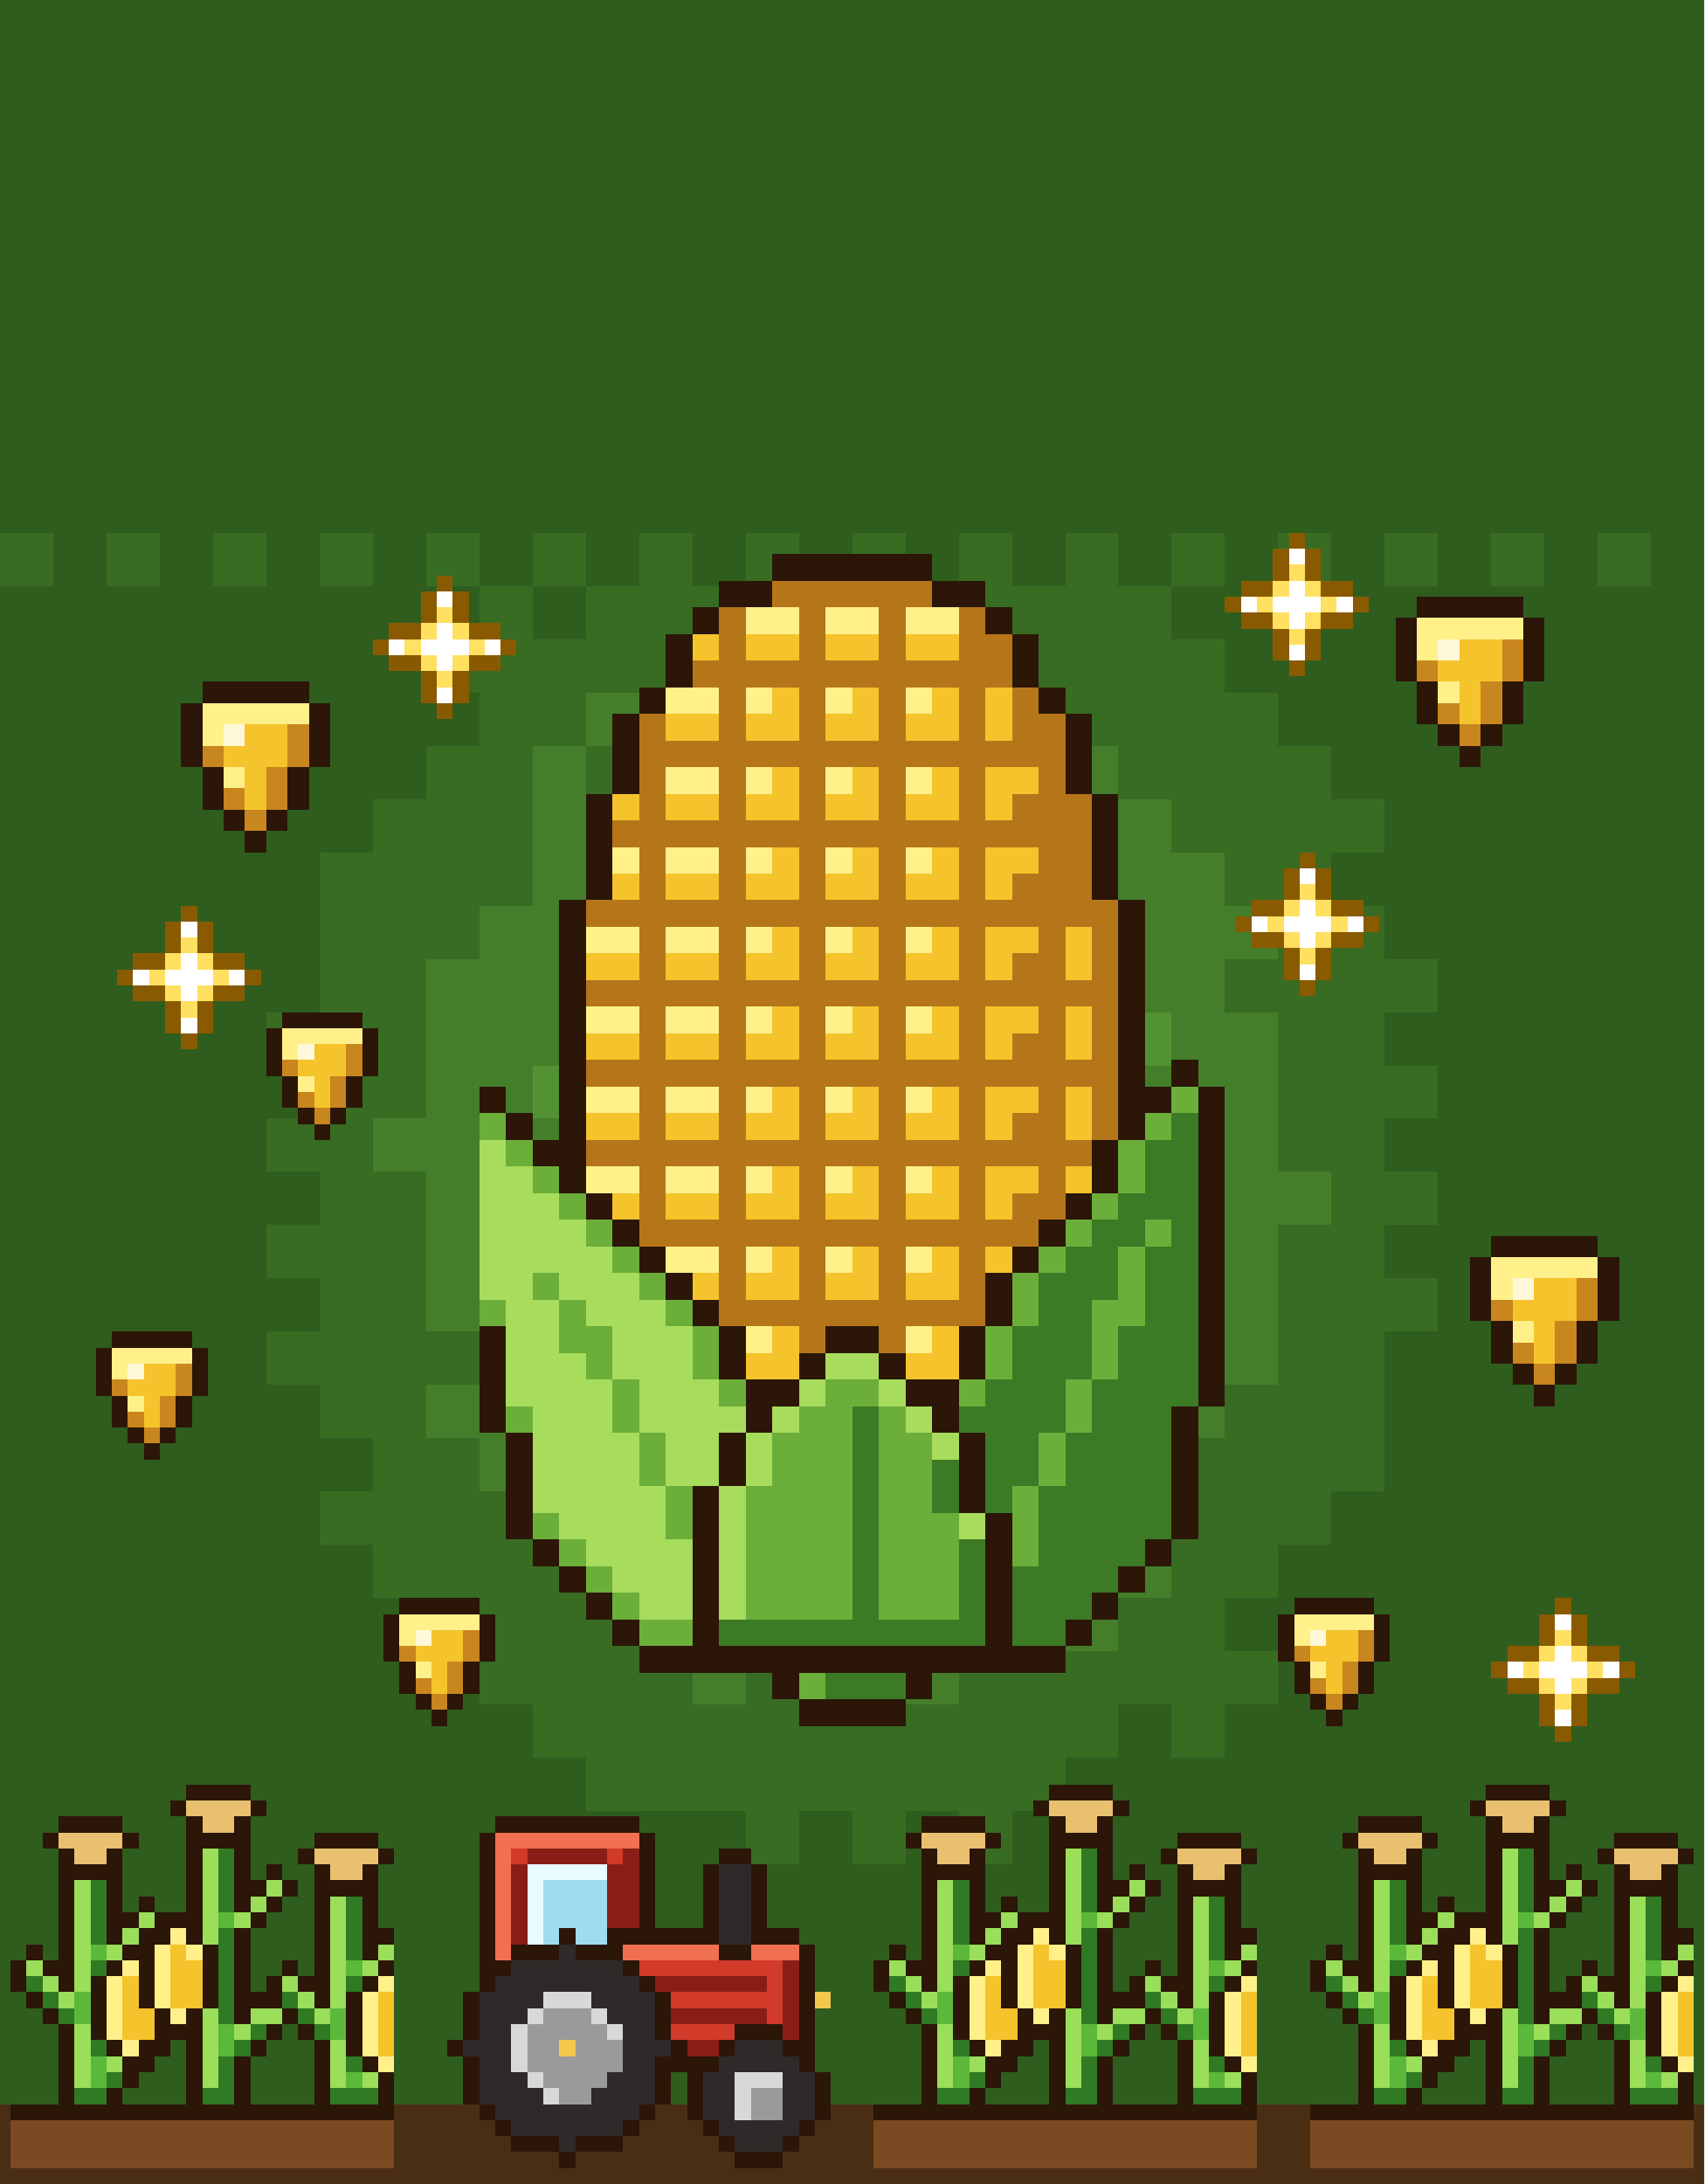
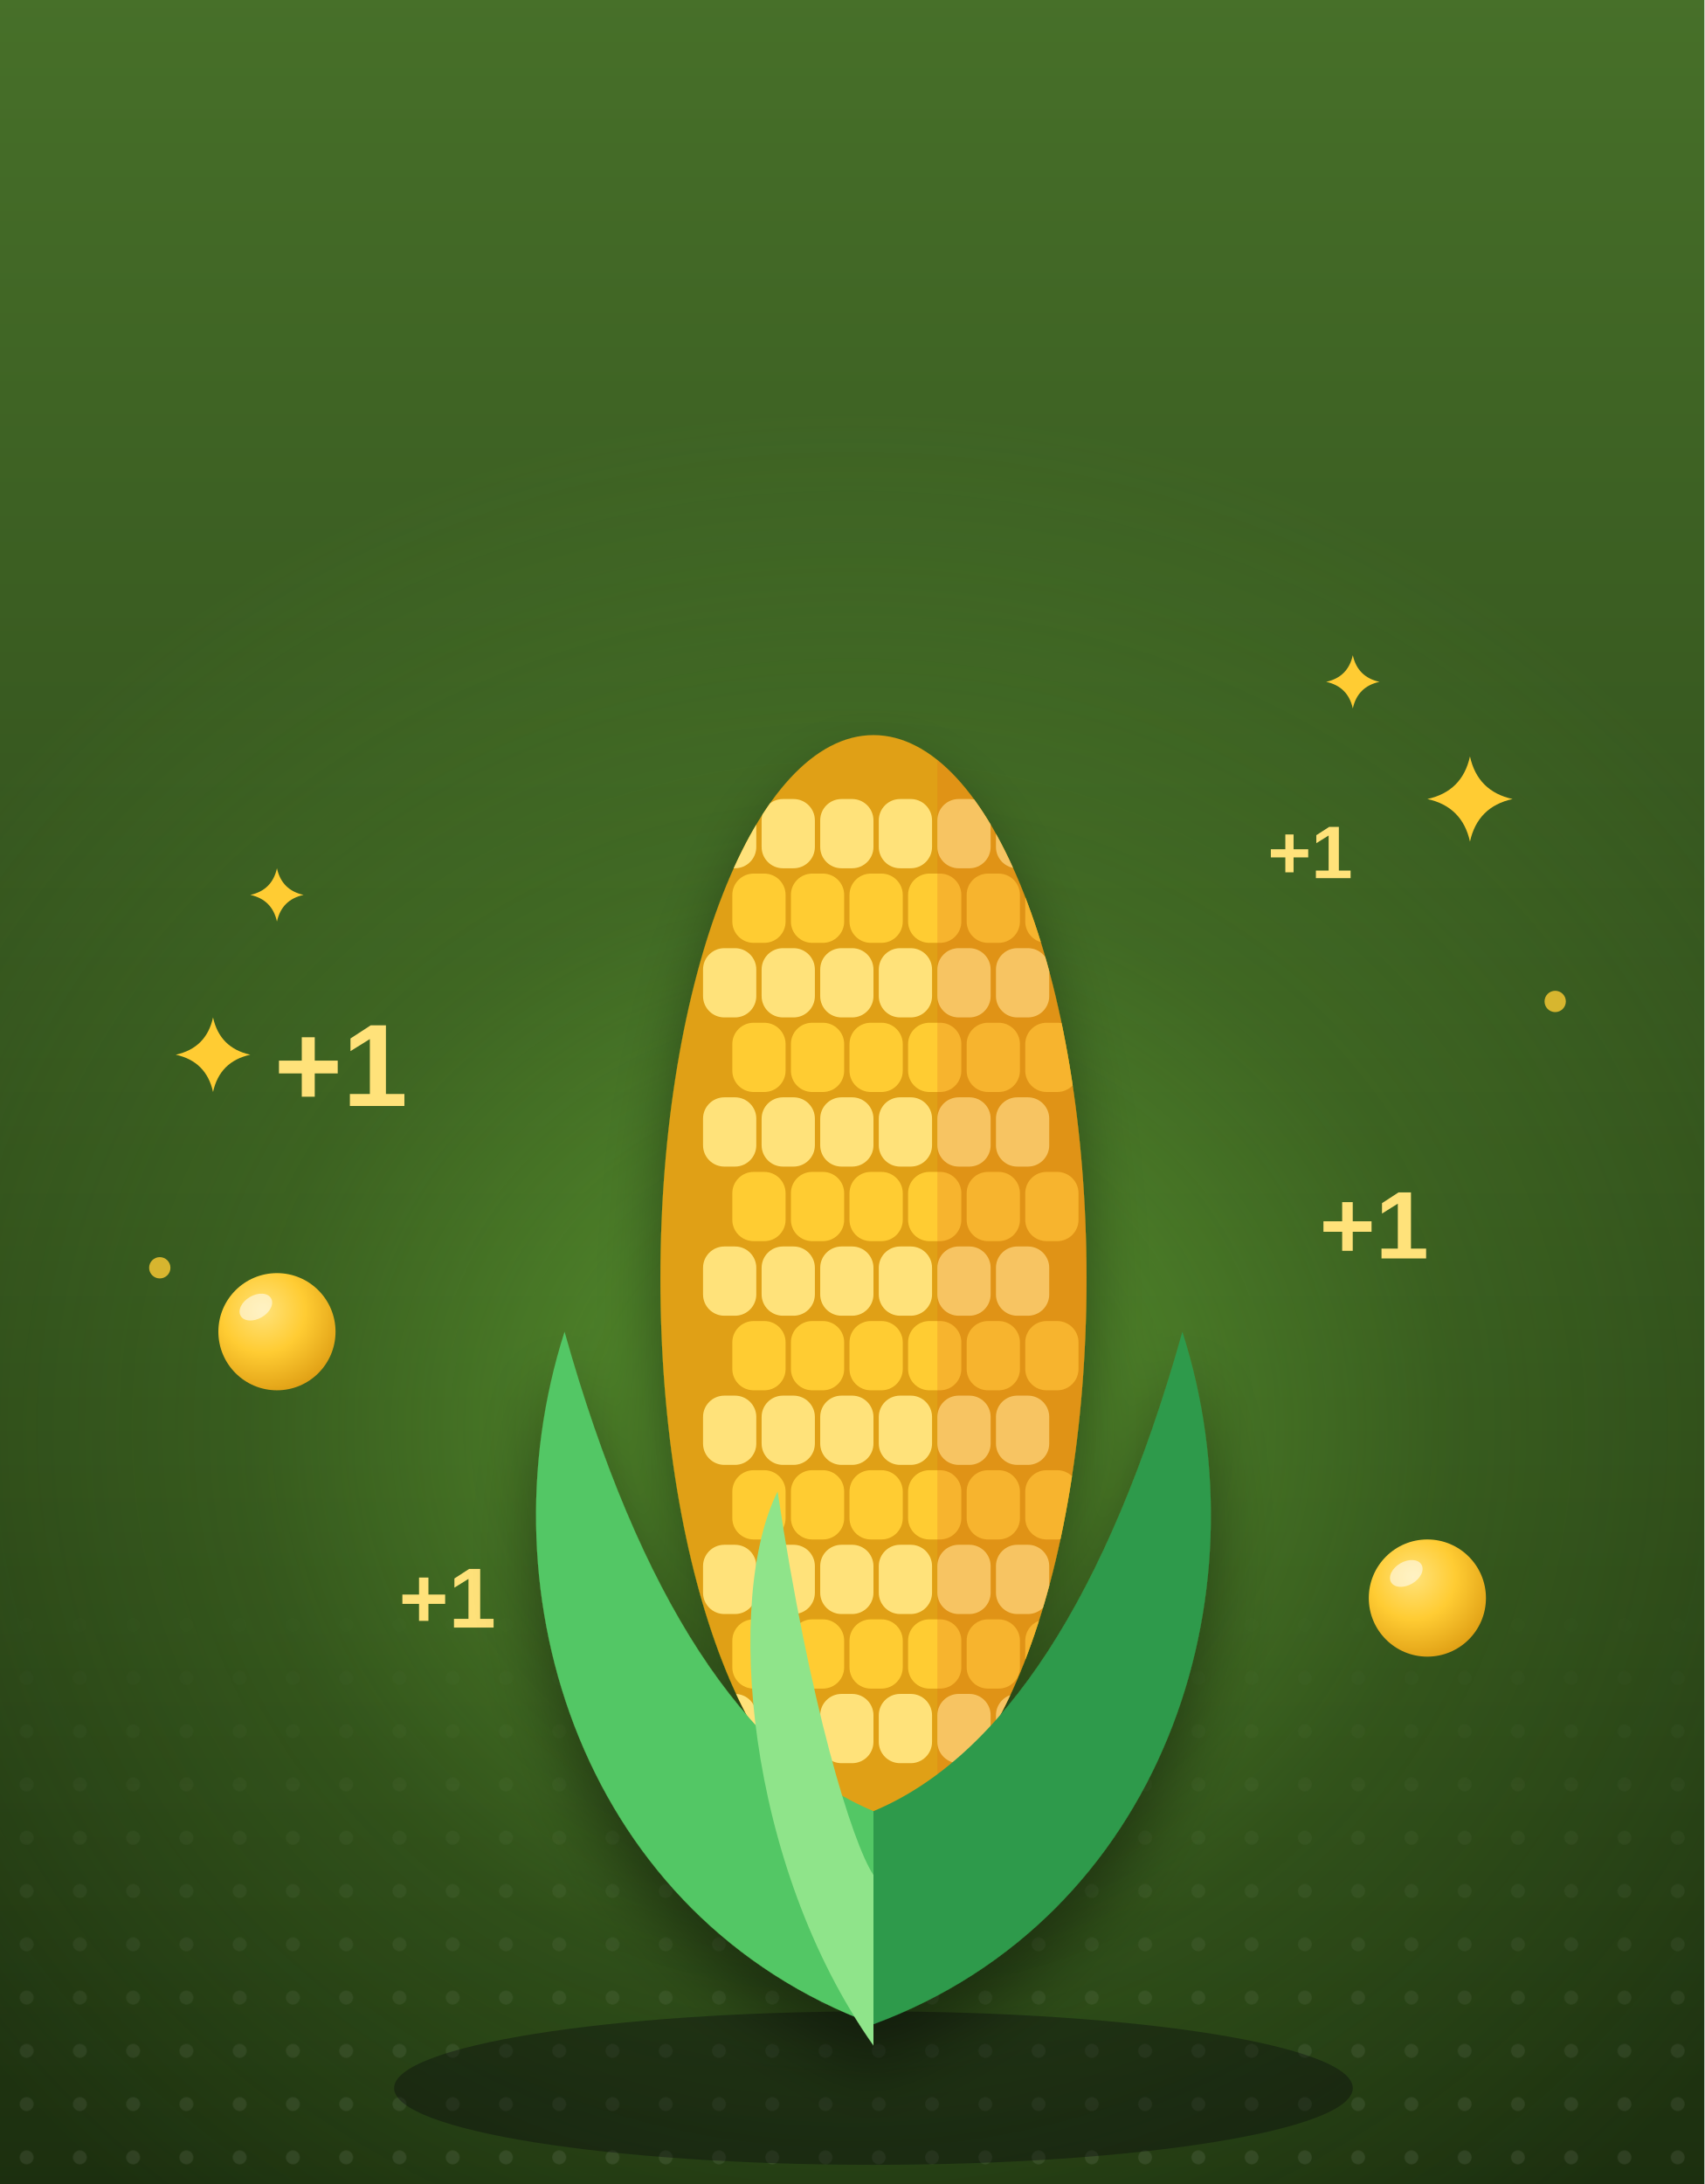
- <svg xmlns="http://www.w3.org/2000/svg" viewBox="0 0 320 410" role="img" aria-labelledby="cc-cv-title cc-cv-desc" shape-rendering="crispEdges">
+ <svg xmlns="http://www.w3.org/2000/svg" viewBox="0 0 320 410" role="img" aria-labelledby="title desc">
  <defs>
-     <g id="s0">
-       <g fill="#2b1608">
-         <rect x="1" y="0" width="5" height="6" />
-         <rect x="0" y="1" width="7" height="3" />
-         <rect x="2" y="6" width="3" height="1" />
-         <rect x="3" y="7" width="1" height="1" />
-       </g>
-       <g fill="#fff08a">
-         <rect x="1" y="1" width="5" height="2" />
-         <rect x="2" y="4" width="1" height="1" />
-       </g>
-       <g fill="#f5c32c">
-         <rect x="3" y="2" width="2" height="4" />
-         <rect x="2" y="3" width="3" height="1" />
-       </g>
-       <g fill="#c8861e">
-         <rect x="5" y="2" width="1" height="2" />
-         <rect x="1" y="3" width="1" height="1" />
-         <rect x="4" y="4" width="1" height="2" />
-         <rect x="2" y="5" width="1" height="1" />
-         <rect x="3" y="6" width="1" height="1" />
-       </g>
-       <g fill="#fff8d8">
-         <rect x="2" y="2" width="1" height="1" />
-       </g>
+     <linearGradient id="bg" x1="0" y1="0" x2="0" y2="1">
+       <stop stop-color="#477029" />
+       <stop offset="1" stop-color="#1c2f0f" />
+     </linearGradient>
+     <radialGradient id="glow" cx="50%" cy="50%" r="50%">
+       <stop stop-color="#87e444" stop-opacity=".5" />
+       <stop offset=".55" stop-color="#87e444" stop-opacity=".14" />
+       <stop offset="1" stop-color="#87e444" stop-opacity="0" />
+     </radialGradient>
+     <pattern id="dots" width="10" height="10" patternUnits="userSpaceOnUse">
+       <circle cx="5" cy="5" r="1.3" fill="#fff" />
+     </pattern>
+     <linearGradient id="dotfade" x1="0" y1="0" x2="0" y2="1">
+       <stop stop-color="#fff" stop-opacity="0" />
+       <stop offset="1" stop-color="#fff" stop-opacity=".9" />
+     </linearGradient>
+     <mask id="floor">
+       <rect x="0" y="300" width="320" height="110" fill="url(#dotfade)" />
+     </mask>
+     <filter id="drop" x="-25%" y="-25%" width="150%" height="160%">
+       <feDropShadow dx="0" dy="7" stdDeviation="6" flood-color="#05030c" flood-opacity=".42" />
+     </filter>
+     <radialGradient id="sphere-yellow" cx="38%" cy="32%" r="72%">
+       <stop stop-color="#ffe27a" />
+       <stop offset=".5" stop-color="#ffcc33" />
+       <stop offset="1" stop-color="#e0a015" />
+     </radialGradient>
+   </defs>
+   <rect x="0" y="0" width="320" height="410" fill="url(#bg)" />
+   <ellipse cx="160" cy="268" rx="210" ry="190" fill="url(#glow)" />
+   <rect x="0" y="300" width="320" height="110" fill="url(#dots)" mask="url(#floor)" opacity="0.09" />
+   <path d="M276 142Q277.44 148.56 284 150Q277.44 151.44 276 158Q274.56 151.44 268 150Q274.56 148.56 276 142Z" fill="#ffcc33" />
+   <path d="M40 191Q41.26 196.74 47 198Q41.26 199.26 40 205Q38.74 199.26 33 198Q38.74 196.74 40 191Z" fill="#ffcc33" />
+   <circle cx="292" cy="188" r="2" fill="#ffcc33" opacity="0.8" />
+   <path d="M254 123Q254.9 127.1 259 128Q254.9 128.9 254 133Q253.1 128.9 249 128Q253.1 127.1 254 123Z" fill="#ffcc33" />
+   <path d="M52 163Q52.9 167.1 57 168Q52.9 168.9 52 173Q51.1 168.9 47 168Q51.1 167.1 52 163Z" fill="#ffcc33" />
+   <circle cx="30" cy="238" r="2" fill="#ffcc33" opacity="0.8" />
+   <ellipse cx="164" cy="392" rx="90" ry="14.4" fill="#05030c" opacity="0.35" />
+   <text x="64" y="200" font-size="22" fill="#ffe27a" text-anchor="middle" dominant-baseline="central" font-family="'Arial Rounded MT Bold','Nunito','Helvetica Neue',Arial,sans-serif" font-weight="800">+1</text>
+   <text x="258" y="230" font-size="18" fill="#ffe27a" text-anchor="middle" dominant-baseline="central" font-family="'Arial Rounded MT Bold','Nunito','Helvetica Neue',Arial,sans-serif" font-weight="800">+1</text>
+   <text x="84" y="300" font-size="16" fill="#ffe27a" text-anchor="middle" dominant-baseline="central" font-family="'Arial Rounded MT Bold','Nunito','Helvetica Neue',Arial,sans-serif" font-weight="800">+1</text>
+   <text x="246" y="160" font-size="14" fill="#ffe27a" text-anchor="middle" dominant-baseline="central" font-family="'Arial Rounded MT Bold','Nunito','Helvetica Neue',Arial,sans-serif" font-weight="800">+1</text>
+   <g>
+     <circle cx="268" cy="300" r="11" fill="url(#sphere-yellow)" />
+     <ellipse cx="264.04" cy="295.38" rx="3.3" ry="2.2" fill="#fff" opacity="0.55" transform="rotate(-30 264.04 295.38)" />
+   </g>
+   <g>
+     <circle cx="52" cy="250" r="11" fill="url(#sphere-yellow)" />
+     <ellipse cx="48.04" cy="245.38" rx="3.3" ry="2.2" fill="#fff" opacity="0.55" transform="rotate(-30 48.04 245.38)" />
+   </g>
+   <g filter="url(#drop)">
+     <clipPath id="cob">
+       <ellipse cx="164" cy="240" rx="40" ry="102" />
+     </clipPath>
+     <ellipse cx="164" cy="240" rx="40" ry="102" fill="#e0a015" />
+     <g clip-path="url(#cob)">
+       <rect x="132" y="150" width="10" height="13" fill="#ffe27a" rx="4" />
+       <rect x="143" y="150" width="10" height="13" fill="#ffe27a" rx="4" />
+       <rect x="154" y="150" width="10" height="13" fill="#ffe27a" rx="4" />
+       <rect x="165" y="150" width="10" height="13" fill="#ffe27a" rx="4" />
+       <rect x="176" y="150" width="10" height="13" fill="#ffe27a" rx="4" />
+       <rect x="187" y="150" width="10" height="13" fill="#ffe27a" rx="4" />
+       <rect x="137.5" y="164" width="10" height="13" fill="#ffcc33" rx="4" />
+       <rect x="148.5" y="164" width="10" height="13" fill="#ffcc33" rx="4" />
+       <rect x="159.5" y="164" width="10" height="13" fill="#ffcc33" rx="4" />
+       <rect x="170.5" y="164" width="10" height="13" fill="#ffcc33" rx="4" />
+       <rect x="181.5" y="164" width="10" height="13" fill="#ffcc33" rx="4" />
+       <rect x="192.5" y="164" width="10" height="13" fill="#ffcc33" rx="4" />
+       <rect x="132" y="178" width="10" height="13" fill="#ffe27a" rx="4" />
+       <rect x="143" y="178" width="10" height="13" fill="#ffe27a" rx="4" />
+       <rect x="154" y="178" width="10" height="13" fill="#ffe27a" rx="4" />
+       <rect x="165" y="178" width="10" height="13" fill="#ffe27a" rx="4" />
+       <rect x="176" y="178" width="10" height="13" fill="#ffe27a" rx="4" />
+       <rect x="187" y="178" width="10" height="13" fill="#ffe27a" rx="4" />
+       <rect x="137.5" y="192" width="10" height="13" fill="#ffcc33" rx="4" />
+       <rect x="148.5" y="192" width="10" height="13" fill="#ffcc33" rx="4" />
+       <rect x="159.5" y="192" width="10" height="13" fill="#ffcc33" rx="4" />
+       <rect x="170.5" y="192" width="10" height="13" fill="#ffcc33" rx="4" />
+       <rect x="181.5" y="192" width="10" height="13" fill="#ffcc33" rx="4" />
+       <rect x="192.5" y="192" width="10" height="13" fill="#ffcc33" rx="4" />
+       <rect x="132" y="206" width="10" height="13" fill="#ffe27a" rx="4" />
+       <rect x="143" y="206" width="10" height="13" fill="#ffe27a" rx="4" />
+       <rect x="154" y="206" width="10" height="13" fill="#ffe27a" rx="4" />
+       <rect x="165" y="206" width="10" height="13" fill="#ffe27a" rx="4" />
+       <rect x="176" y="206" width="10" height="13" fill="#ffe27a" rx="4" />
+       <rect x="187" y="206" width="10" height="13" fill="#ffe27a" rx="4" />
+       <rect x="137.5" y="220" width="10" height="13" fill="#ffcc33" rx="4" />
+       <rect x="148.5" y="220" width="10" height="13" fill="#ffcc33" rx="4" />
+       <rect x="159.5" y="220" width="10" height="13" fill="#ffcc33" rx="4" />
+       <rect x="170.5" y="220" width="10" height="13" fill="#ffcc33" rx="4" />
+       <rect x="181.5" y="220" width="10" height="13" fill="#ffcc33" rx="4" />
+       <rect x="192.5" y="220" width="10" height="13" fill="#ffcc33" rx="4" />
+       <rect x="132" y="234" width="10" height="13" fill="#ffe27a" rx="4" />
+       <rect x="143" y="234" width="10" height="13" fill="#ffe27a" rx="4" />
+       <rect x="154" y="234" width="10" height="13" fill="#ffe27a" rx="4" />
+       <rect x="165" y="234" width="10" height="13" fill="#ffe27a" rx="4" />
+       <rect x="176" y="234" width="10" height="13" fill="#ffe27a" rx="4" />
+       <rect x="187" y="234" width="10" height="13" fill="#ffe27a" rx="4" />
+       <rect x="137.5" y="248" width="10" height="13" fill="#ffcc33" rx="4" />
+       <rect x="148.5" y="248" width="10" height="13" fill="#ffcc33" rx="4" />
+       <rect x="159.5" y="248" width="10" height="13" fill="#ffcc33" rx="4" />
+       <rect x="170.5" y="248" width="10" height="13" fill="#ffcc33" rx="4" />
+       <rect x="181.5" y="248" width="10" height="13" fill="#ffcc33" rx="4" />
+       <rect x="192.5" y="248" width="10" height="13" fill="#ffcc33" rx="4" />
+       <rect x="132" y="262" width="10" height="13" fill="#ffe27a" rx="4" />
+       <rect x="143" y="262" width="10" height="13" fill="#ffe27a" rx="4" />
+       <rect x="154" y="262" width="10" height="13" fill="#ffe27a" rx="4" />
+       <rect x="165" y="262" width="10" height="13" fill="#ffe27a" rx="4" />
+       <rect x="176" y="262" width="10" height="13" fill="#ffe27a" rx="4" />
+       <rect x="187" y="262" width="10" height="13" fill="#ffe27a" rx="4" />
+       <rect x="137.5" y="276" width="10" height="13" fill="#ffcc33" rx="4" />
+       <rect x="148.5" y="276" width="10" height="13" fill="#ffcc33" rx="4" />
+       <rect x="159.5" y="276" width="10" height="13" fill="#ffcc33" rx="4" />
+       <rect x="170.5" y="276" width="10" height="13" fill="#ffcc33" rx="4" />
+       <rect x="181.5" y="276" width="10" height="13" fill="#ffcc33" rx="4" />
+       <rect x="192.5" y="276" width="10" height="13" fill="#ffcc33" rx="4" />
+       <rect x="132" y="290" width="10" height="13" fill="#ffe27a" rx="4" />
+       <rect x="143" y="290" width="10" height="13" fill="#ffe27a" rx="4" />
+       <rect x="154" y="290" width="10" height="13" fill="#ffe27a" rx="4" />
+       <rect x="165" y="290" width="10" height="13" fill="#ffe27a" rx="4" />
+       <rect x="176" y="290" width="10" height="13" fill="#ffe27a" rx="4" />
+       <rect x="187" y="290" width="10" height="13" fill="#ffe27a" rx="4" />
+       <rect x="137.5" y="304" width="10" height="13" fill="#ffcc33" rx="4" />
+       <rect x="148.5" y="304" width="10" height="13" fill="#ffcc33" rx="4" />
+       <rect x="159.5" y="304" width="10" height="13" fill="#ffcc33" rx="4" />
+       <rect x="170.5" y="304" width="10" height="13" fill="#ffcc33" rx="4" />
+       <rect x="181.5" y="304" width="10" height="13" fill="#ffcc33" rx="4" />
+       <rect x="192.5" y="304" width="10" height="13" fill="#ffcc33" rx="4" />
+       <rect x="132" y="318" width="10" height="13" fill="#ffe27a" rx="4" />
+       <rect x="143" y="318" width="10" height="13" fill="#ffe27a" rx="4" />
+       <rect x="154" y="318" width="10" height="13" fill="#ffe27a" rx="4" />
+       <rect x="165" y="318" width="10" height="13" fill="#ffe27a" rx="4" />
+       <rect x="176" y="318" width="10" height="13" fill="#ffe27a" rx="4" />
+       <rect x="187" y="318" width="10" height="13" fill="#ffe27a" rx="4" />
+       <rect x="176" y="130" width="40" height="230" fill="#de6a1c" opacity="0.25" />
    </g>
-     <g id="s1">
-       <g fill="#8a5a00">
-         <rect x="4" y="0" width="1" height="9" />
-         <rect x="3" y="1" width="3" height="7" />
-         <rect x="1" y="3" width="7" height="3" />
-         <rect x="0" y="4" width="9" height="1" />
-       </g>
-       <g fill="#ffffff">
-         <rect x="4" y="1" width="1" height="7" />
-         <rect x="1" y="4" width="7" height="1" />
-       </g>
-       <g fill="#ffe060">
-         <rect x="4" y="2" width="1" height="1" />
-         <rect x="3" y="3" width="1" height="1" />
-         <rect x="5" y="3" width="1" height="1" />
-         <rect x="2" y="4" width="1" height="1" />
-         <rect x="6" y="4" width="1" height="1" />
-         <rect x="3" y="5" width="1" height="1" />
-         <rect x="5" y="5" width="1" height="1" />
-         <rect x="4" y="6" width="1" height="1" />
-       </g>
-     </g>
-     <g id="s2">
-       <g fill="#fff08a">
-         <rect x="10" y="2" width="8" height="28" />
-         <rect x="7" y="5" width="10" height="25" />
-         <rect x="5" y="11" width="12" height="19" />
-         <rect x="4" y="14" width="13" height="16" />
-       </g>
-       <g fill="#3c7a26">
-         <rect x="26" y="21" width="1" height="11" />
-         <rect x="25" y="22" width="2" height="15" />
-         <rect x="24" y="24" width="3" height="13" />
-         <rect x="23" y="25" width="4" height="12" />
-         <rect x="22" y="26" width="5" height="11" />
-         <rect x="21" y="27" width="6" height="10" />
-         <rect x="20" y="29" width="7" height="8" />
-         <rect x="19" y="31" width="8" height="6" />
-         <rect x="14" y="32" width="12" height="6" />
-         <rect x="14" y="38" width="10" height="2" />
-         <rect x="9" y="40" width="13" height="1" />
-         <rect x="13" y="42" width="3" height="1" />
-       </g>
-       <g fill="#a8dc5c">
-         <rect x="0" y="22" width="1" height="6" />
-         <rect x="1" y="23" width="1" height="9" />
-         <rect x="2" y="24" width="1" height="12" />
-         <rect x="3" y="25" width="1" height="12" />
-         <rect x="4" y="26" width="1" height="12" />
-         <rect x="5" y="27" width="1" height="12" />
-         <rect x="6" y="28" width="1" height="12" />
-         <rect x="7" y="29" width="1" height="11" />
-         <rect x="13" y="30" width="2" height="1" />
-         <rect x="8" y="31" width="8" height="1" />
-         <rect x="8" y="32" width="4" height="8" />
-         <rect x="16" y="32" width="1" height="1" />
-         <rect x="17" y="33" width="1" height="1" />
-         <rect x="18" y="36" width="1" height="1" />
-       </g>
-       <g fill="#f5c32c">
-         <rect x="8" y="3" width="10" height="1" />
-         <rect x="11" y="5" width="1" height="26" />
-         <rect x="14" y="5" width="1" height="23" />
-         <rect x="17" y="5" width="3" height="26" />
-         <rect x="7" y="6" width="13" height="1" />
-         <rect x="20" y="8" width="1" height="16" />
-         <rect x="5" y="9" width="15" height="1" />
-         <rect x="5" y="12" width="15" height="1" />
-         <rect x="22" y="14" width="1" height="10" />
-         <rect x="4" y="15" width="19" height="1" />
-         <rect x="4" y="18" width="19" height="1" />
-         <rect x="4" y="21" width="19" height="1" />
-         <rect x="5" y="24" width="15" height="1" />
-         <rect x="8" y="27" width="10" height="1" />
-         <rect x="10" y="30" width="2" height="1" />
-         <rect x="16" y="30" width="2" height="1" />
-       </g>
-       <g fill="#b5761a">
-         <rect x="11" y="1" width="6" height="1" />
-         <rect x="9" y="2" width="1" height="27" />
-         <rect x="12" y="2" width="1" height="28" />
-         <rect x="15" y="2" width="1" height="28" />
-         <rect x="18" y="2" width="1" height="27" />
-         <rect x="19" y="3" width="1" height="2" />
-         <rect x="8" y="4" width="12" height="1" />
-         <rect x="20" y="5" width="1" height="3" />
-         <rect x="6" y="6" width="1" height="20" />
-         <rect x="21" y="6" width="1" height="19" />
-         <rect x="7" y="7" width="15" height="1" />
-         <rect x="20" y="9" width="3" height="2" />
-         <rect x="5" y="10" width="18" height="1" />
-         <rect x="22" y="11" width="1" height="3" />
-         <rect x="20" y="12" width="3" height="2" />
-         <rect x="4" y="13" width="20" height="1" />
-         <rect x="23" y="14" width="1" height="8" />
-         <rect x="20" y="15" width="2" height="2" />
-         <rect x="4" y="16" width="20" height="1" />
-         <rect x="20" y="18" width="2" height="2" />
-         <rect x="4" y="19" width="20" height="1" />
-         <rect x="20" y="21" width="2" height="2" />
-         <rect x="4" y="22" width="19" height="1" />
-         <rect x="20" y="24" width="2" height="2" />
-         <rect x="7" y="25" width="14" height="1" />
-         <rect x="10" y="28" width="9" height="1" />
-       </g>
-       <g fill="#6cae3a">
-         <rect x="26" y="20" width="1" height="1" />
-         <rect x="0" y="21" width="1" height="1" />
-         <rect x="25" y="21" width="1" height="1" />
-         <rect x="1" y="22" width="1" height="1" />
-         <rect x="24" y="22" width="1" height="2" />
-         <rect x="2" y="23" width="1" height="1" />
-         <rect x="3" y="24" width="1" height="1" />
-         <rect x="23" y="24" width="1" height="1" />
-         <rect x="4" y="25" width="1" height="1" />
-         <rect x="22" y="25" width="1" height="1" />
-         <rect x="25" y="25" width="1" height="1" />
-         <rect x="5" y="26" width="1" height="1" />
-         <rect x="21" y="26" width="1" height="1" />
-         <rect x="24" y="26" width="1" height="3" />
-         <rect x="2" y="27" width="1" height="1" />
-         <rect x="6" y="27" width="1" height="1" />
-         <rect x="20" y="27" width="1" height="2" />
-         <rect x="0" y="28" width="1" height="1" />
-         <rect x="3" y="28" width="1" height="2" />
-         <rect x="7" y="28" width="1" height="1" />
-         <rect x="23" y="28" width="2" height="1" />
-         <rect x="4" y="29" width="1" height="2" />
-         <rect x="8" y="29" width="1" height="2" />
-         <rect x="19" y="29" width="1" height="2" />
-         <rect x="23" y="29" width="1" height="2" />
-         <rect x="5" y="31" width="1" height="2" />
-         <rect x="9" y="31" width="1" height="1" />
-         <rect x="13" y="31" width="2" height="1" />
-         <rect x="18" y="31" width="1" height="1" />
-         <rect x="22" y="31" width="1" height="2" />
-         <rect x="1" y="32" width="1" height="1" />
-         <rect x="12" y="32" width="2" height="8" />
-         <rect x="15" y="32" width="1" height="8" />
-         <rect x="6" y="33" width="1" height="2" />
-         <rect x="11" y="33" width="3" height="7" />
-         <rect x="16" y="33" width="1" height="7" />
-         <rect x="21" y="33" width="1" height="2" />
-         <rect x="7" y="35" width="1" height="2" />
-         <rect x="10" y="35" width="4" height="5" />
-         <rect x="20" y="35" width="1" height="3" />
-         <rect x="2" y="36" width="1" height="1" />
-         <rect x="17" y="36" width="1" height="4" />
-         <rect x="3" y="37" width="1" height="1" />
-         <rect x="4" y="38" width="1" height="1" />
-         <rect x="5" y="39" width="1" height="1" />
-         <rect x="6" y="40" width="2" height="1" />
-         <rect x="12" y="42" width="1" height="1" />
-       </g>
-       <g fill="#2b1608">
-         <rect x="11" y="0" width="6" height="1" />
-         <rect x="9" y="1" width="2" height="1" />
-         <rect x="17" y="1" width="2" height="1" />
-         <rect x="8" y="2" width="1" height="1" />
-         <rect x="19" y="2" width="1" height="1" />
-         <rect x="7" y="3" width="1" height="2" />
-         <rect x="20" y="3" width="1" height="2" />
-         <rect x="6" y="5" width="1" height="1" />
-         <rect x="21" y="5" width="1" height="1" />
-         <rect x="5" y="6" width="1" height="3" />
-         <rect x="22" y="6" width="1" height="3" />
-         <rect x="4" y="9" width="1" height="4" />
-         <rect x="23" y="9" width="1" height="4" />
-         <rect x="3" y="13" width="1" height="11" />
-         <rect x="24" y="13" width="1" height="9" />
-         <rect x="26" y="19" width="1" height="1" />
-         <rect x="0" y="20" width="1" height="1" />
-         <rect x="25" y="20" width="1" height="1" />
-         <rect x="27" y="20" width="1" height="12" />
-         <rect x="1" y="21" width="1" height="1" />
-         <rect x="2" y="22" width="2" height="1" />
-         <rect x="23" y="22" width="1" height="2" />
-         <rect x="4" y="24" width="1" height="1" />
-         <rect x="22" y="24" width="1" height="1" />
-         <rect x="5" y="25" width="1" height="1" />
-         <rect x="21" y="25" width="1" height="1" />
-         <rect x="6" y="26" width="1" height="1" />
-         <rect x="20" y="26" width="1" height="1" />
-         <rect x="7" y="27" width="1" height="1" />
-         <rect x="19" y="27" width="1" height="2" />
-         <rect x="8" y="28" width="1" height="1" />
-         <rect x="0" y="29" width="1" height="4" />
-         <rect x="9" y="29" width="1" height="2" />
-         <rect x="13" y="29" width="2" height="1" />
-         <rect x="18" y="29" width="1" height="2" />
-         <rect x="12" y="30" width="1" height="1" />
-         <rect x="15" y="30" width="1" height="1" />
-         <rect x="10" y="31" width="2" height="1" />
-         <rect x="16" y="31" width="2" height="1" />
-         <rect x="10" y="32" width="1" height="1" />
-         <rect x="17" y="32" width="1" height="1" />
-         <rect x="26" y="32" width="1" height="5" />
-         <rect x="1" y="33" width="1" height="4" />
-         <rect x="9" y="33" width="1" height="2" />
-         <rect x="18" y="33" width="1" height="3" />
-         <rect x="8" y="35" width="1" height="7" />
-         <rect x="19" y="36" width="1" height="6" />
-         <rect x="2" y="37" width="1" height="1" />
-         <rect x="25" y="37" width="1" height="1" />
-         <rect x="3" y="38" width="1" height="1" />
-         <rect x="24" y="38" width="1" height="1" />
-         <rect x="4" y="39" width="1" height="1" />
-         <rect x="23" y="39" width="1" height="1" />
-         <rect x="5" y="40" width="1" height="1" />
-         <rect x="22" y="40" width="1" height="1" />
-         <rect x="6" y="41" width="16" height="1" />
-         <rect x="11" y="42" width="1" height="1" />
-         <rect x="16" y="42" width="1" height="1" />
-         <rect x="12" y="43" width="4" height="1" />
-       </g>
-     </g>
-     <g id="s3">
-       <g fill="#2b1608">
-         <rect x="11" y="0" width="4" height="21" />
-         <rect x="10" y="1" width="6" height="1" />
-         <rect x="3" y="2" width="4" height="19" />
-         <rect x="2" y="3" width="6" height="1" />
-         <rect x="19" y="3" width="4" height="18" />
-         <rect x="18" y="4" width="6" height="1" />
-         <rect x="16" y="5" width="1" height="3" />
-         <rect x="15" y="6" width="3" height="1" />
-         <rect x="8" y="7" width="1" height="11" />
-         <rect x="7" y="8" width="9" height="1" />
-         <rect x="9" y="9" width="6" height="7" />
-         <rect x="23" y="9" width="1" height="12" />
-         <rect x="1" y="10" width="1" height="4" />
-         <rect x="7" y="10" width="8" height="6" />
-         <rect x="0" y="11" width="15" height="2" />
-         <rect x="17" y="11" width="1" height="4" />
-         <rect x="16" y="12" width="7" height="3" />
-         <rect x="15" y="13" width="7" height="2" />
-         <rect x="2" y="14" width="20" height="1" />
-         <rect x="16" y="15" width="1" height="1" />
-         <rect x="18" y="15" width="4" height="1" />
-         <rect x="9" y="16" width="1" height="1" />
-         <rect x="15" y="16" width="1" height="1" />
-         <rect x="7" y="17" width="2" height="1" />
-         <rect x="7" y="18" width="1" height="1" />
-         <rect x="0" y="20" width="24" height="1" />
-       </g>
-       <g fill="#7a4a22">
-         <rect x="0" y="21" width="24" height="3" />
-       </g>
-       <g fill="#9ade5a">
-         <rect x="12" y="4" width="1" height="6" />
-         <rect x="4" y="6" width="1" height="13" />
-         <rect x="16" y="6" width="1" height="1" />
-         <rect x="15" y="7" width="1" height="1" />
-         <rect x="20" y="7" width="1" height="12" />
-         <rect x="8" y="8" width="1" height="1" />
-         <rect x="14" y="8" width="1" height="1" />
-         <rect x="7" y="9" width="1" height="1" />
-         <rect x="6" y="10" width="1" height="1" />
-         <rect x="23" y="10" width="1" height="1" />
-         <rect x="1" y="11" width="1" height="1" />
-         <rect x="22" y="11" width="1" height="1" />
-         <rect x="2" y="12" width="1" height="1" />
-         <rect x="17" y="12" width="1" height="1" />
-         <rect x="3" y="13" width="1" height="1" />
-         <rect x="18" y="13" width="1" height="1" />
-         <rect x="12" y="14" width="1" height="5" />
-         <rect x="15" y="14" width="2" height="1" />
-         <rect x="19" y="14" width="1" height="1" />
-         <rect x="14" y="15" width="1" height="1" />
-         <rect x="6" y="17" width="1" height="1" />
-         <rect x="22" y="18" width="1" height="1" />
-       </g>
-       <g fill="#2f7a22">
-         <rect x="13" y="4" width="1" height="16" />
-         <rect x="5" y="6" width="1" height="6" />
-         <rect x="21" y="7" width="1" height="6" />
-         <rect x="1" y="12" width="1" height="1" />
-         <rect x="2" y="13" width="1" height="1" />
-         <rect x="17" y="13" width="1" height="1" />
-         <rect x="3" y="14" width="1" height="1" />
-         <rect x="18" y="14" width="1" height="1" />
-         <rect x="15" y="15" width="1" height="1" />
-         <rect x="19" y="15" width="1" height="1" />
-         <rect x="5" y="16" width="1" height="4" />
-         <rect x="14" y="16" width="1" height="1" />
-         <rect x="21" y="17" width="1" height="3" />
-         <rect x="6" y="18" width="1" height="1" />
-         <rect x="4" y="19" width="2" height="1" />
-         <rect x="12" y="19" width="2" height="1" />
-         <rect x="20" y="19" width="3" height="1" />
-       </g>
-       <g fill="#fff08a">
-         <rect x="10" y="9" width="1" height="6" />
-         <rect x="9" y="10" width="3" height="4" />
-         <rect x="7" y="11" width="1" height="6" />
-         <rect x="6" y="12" width="1" height="4" />
-         <rect x="23" y="12" width="1" height="6" />
-         <rect x="22" y="13" width="1" height="4" />
-       </g>
-       <g fill="#e8c070">
-         <rect x="11" y="1" width="4" height="1" />
-         <rect x="12" y="2" width="2" height="1" />
-         <rect x="3" y="3" width="4" height="1" />
-         <rect x="4" y="4" width="2" height="1" />
-         <rect x="19" y="4" width="4" height="1" />
-         <rect x="20" y="5" width="2" height="1" />
-       </g>
-       <g fill="#f5c32c">
-         <rect x="10" y="10" width="1" height="4" />
-         <rect x="11" y="11" width="1" height="3" />
-         <rect x="7" y="12" width="1" height="4" />
-         <rect x="23" y="13" width="1" height="4" />
-         <rect x="8" y="14" width="1" height="2" />
-       </g>
-       <g fill="#5cb83a">
-         <rect x="13" y="8" width="1" height="1" />
-         <rect x="5" y="10" width="1" height="1" />
-         <rect x="21" y="11" width="1" height="1" />
-         <rect x="4" y="13" width="1" height="2" />
-         <rect x="20" y="14" width="1" height="2" />
-         <rect x="13" y="15" width="1" height="2" />
-         <rect x="5" y="17" width="1" height="2" />
-         <rect x="21" y="18" width="1" height="1" />
-       </g>
-     </g>
-     <g id="s4">
-       <g fill="#9fdcf0">
-         <rect x="6" y="6" width="4" height="4" />
-       </g>
-       <g fill="#2e2a2a">
-         <rect x="17" y="5" width="2" height="18" />
-         <rect x="7" y="10" width="1" height="13" />
-         <rect x="4" y="11" width="7" height="12" />
-         <rect x="3" y="12" width="9" height="10" />
-         <rect x="2" y="13" width="11" height="8" />
-         <rect x="1" y="16" width="20" height="2" />
-         <rect x="21" y="17" width="1" height="5" />
-         <rect x="16" y="18" width="7" height="4" />
-         <rect x="19" y="22" width="2" height="1" />
-       </g>
-       <g fill="#f07050">
-         <rect x="3" y="3" width="9" height="3" />
-         <rect x="3" y="6" width="1" height="5" />
-         <rect x="11" y="10" width="11" height="1" />
-       </g>
-       <g fill="#d23a2a">
-         <rect x="4" y="4" width="7" height="1" />
-         <rect x="12" y="11" width="9" height="2" />
-         <rect x="14" y="13" width="7" height="3" />
-       </g>
-       <g fill="#9a9a9a">
-         <rect x="6" y="14" width="3" height="6" />
-         <rect x="5" y="15" width="5" height="4" />
-         <rect x="10" y="16" width="1" height="2" />
-         <rect x="19" y="19" width="2" height="2" />
-       </g>
-       <g fill="#e8fbff">
-         <rect x="5" y="5" width="5" height="1" />
-         <rect x="5" y="6" width="1" height="4" />
-       </g>
-       <g fill="#8a1e16">
-         <rect x="5" y="4" width="5" height="1" />
-         <rect x="11" y="4" width="1" height="5" />
-         <rect x="4" y="5" width="1" height="5" />
-         <rect x="10" y="5" width="2" height="4" />
-         <rect x="21" y="11" width="1" height="5" />
-         <rect x="13" y="12" width="7" height="1" />
-         <rect x="14" y="14" width="6" height="1" />
-         <rect x="15" y="16" width="2" height="1" />
-       </g>
-       <g fill="#2b1608">
-         <rect x="3" y="2" width="9" height="1" />
-         <rect x="2" y="3" width="1" height="10" />
-         <rect x="12" y="3" width="1" height="7" />
-         <rect x="17" y="4" width="2" height="1" />
-         <rect x="16" y="5" width="1" height="5" />
-         <rect x="19" y="5" width="1" height="5" />
-         <rect x="7" y="9" width="1" height="1" />
-         <rect x="10" y="9" width="7" height="1" />
-         <rect x="20" y="9" width="2" height="1" />
-         <rect x="4" y="10" width="3" height="1" />
-         <rect x="8" y="10" width="3" height="1" />
-         <rect x="17" y="10" width="2" height="1" />
-         <rect x="22" y="10" width="1" height="8" />
-         <rect x="3" y="11" width="1" height="1" />
-         <rect x="11" y="11" width="1" height="1" />
-         <rect x="12" y="12" width="1" height="1" />
-         <rect x="1" y="13" width="1" height="3" />
-         <rect x="13" y="13" width="1" height="3" />
-         <rect x="18" y="15" width="3" height="1" />
-         <rect x="0" y="16" width="1" height="1" />
-         <rect x="14" y="16" width="1" height="2" />
-         <rect x="17" y="16" width="1" height="1" />
-         <rect x="21" y="16" width="2" height="1" />
-         <rect x="1" y="17" width="1" height="3" />
-         <rect x="13" y="17" width="4" height="1" />
-         <rect x="13" y="18" width="1" height="2" />
-         <rect x="15" y="18" width="1" height="3" />
-         <rect x="23" y="18" width="1" height="3" />
-         <rect x="2" y="20" width="1" height="1" />
-         <rect x="12" y="20" width="1" height="1" />
-         <rect x="3" y="21" width="1" height="1" />
-         <rect x="11" y="21" width="1" height="1" />
-         <rect x="16" y="21" width="1" height="1" />
-         <rect x="22" y="21" width="1" height="1" />
-         <rect x="4" y="22" width="3" height="1" />
-         <rect x="8" y="22" width="3" height="1" />
-         <rect x="17" y="22" width="1" height="1" />
-         <rect x="21" y="22" width="1" height="1" />
-         <rect x="7" y="23" width="1" height="1" />
-         <rect x="18" y="23" width="3" height="1" />
-       </g>
-       <g fill="#d8d8d8">
-         <rect x="6" y="13" width="3" height="1" />
-         <rect x="5" y="14" width="1" height="1" />
-         <rect x="9" y="14" width="1" height="1" />
-         <rect x="4" y="15" width="1" height="3" />
-         <rect x="10" y="15" width="1" height="1" />
-         <rect x="5" y="18" width="1" height="1" />
-         <rect x="18" y="18" width="3" height="1" />
-         <rect x="6" y="19" width="1" height="1" />
-         <rect x="18" y="19" width="1" height="2" />
-       </g>
-       <g fill="#f2c94c">
-         <rect x="23" y="13" width="1" height="1" />
-         <rect x="7" y="16" width="1" height="1" />
-       </g>
-     </g>
-   </defs>
-   <g transform="translate(0 0) scale(10)">
-     <g fill="#2f5d1e">
-       <rect x="0" y="0" width="32" height="41" />
-     </g>
-     <g fill="#386c23">
-       <rect x="0" y="10" width="1" height="1" />
-       <rect x="2" y="10" width="1" height="1" />
-       <rect x="4" y="10" width="1" height="1" />
-       <rect x="6" y="10" width="1" height="1" />
-       <rect x="8" y="10" width="1" height="1" />
-       <rect x="10" y="10" width="1" height="1" />
-       <rect x="12" y="10" width="1" height="24" />
-       <rect x="14" y="10" width="1" height="25" />
-       <rect x="16" y="10" width="1" height="25" />
-       <rect x="18" y="10" width="1" height="25" />
-       <rect x="20" y="10" width="1" height="23" />
-       <rect x="22" y="10" width="1" height="1" />
-       <rect x="24" y="10" width="1" height="1" />
-       <rect x="26" y="10" width="1" height="1" />
-       <rect x="28" y="10" width="1" height="1" />
-       <rect x="30" y="10" width="1" height="1" />
-       <rect x="9" y="11" width="1" height="21" />
-       <rect x="11" y="11" width="11" height="21" />
-       <rect x="8" y="12" width="15" height="1" />
-       <rect x="10" y="13" width="14" height="17" />
-       <rect x="8" y="14" width="17" height="15" />
-       <rect x="7" y="15" width="19" height="1" />
-       <rect x="6" y="16" width="19" height="11" />
-       <rect x="25" y="17" width="1" height="11" />
-       <rect x="26" y="18" width="1" height="1" />
-       <rect x="5" y="19" width="21" height="1" />
-       <rect x="26" y="20" width="1" height="1" />
-       <rect x="5" y="21" width="21" height="1" />
-       <rect x="26" y="22" width="1" height="1" />
-       <rect x="5" y="23" width="21" height="1" />
-       <rect x="26" y="24" width="1" height="1" />
-       <rect x="5" y="25" width="21" height="1" />
-       <rect x="7" y="27" width="19" height="1" />
-       <rect x="6" y="28" width="19" height="1" />
-       <rect x="7" y="29" width="17" height="1" />
-       <rect x="8" y="30" width="15" height="1" />
-       <rect x="10" y="31" width="14" height="1" />
-       <rect x="10" y="32" width="11" height="1" />
-       <rect x="22" y="32" width="1" height="1" />
-       <rect x="11" y="33" width="9" height="1" />
-     </g>
-     <g fill="#447e2a">
-       <rect x="14" y="12" width="1" height="19" />
-       <rect x="16" y="12" width="1" height="19" />
-       <rect x="18" y="12" width="1" height="19" />
-       <rect x="11" y="13" width="1" height="1" />
-       <rect x="13" y="13" width="7" height="17" />
-       <rect x="10" y="14" width="1" height="15" />
-       <rect x="12" y="14" width="9" height="15" />
-       <rect x="11" y="15" width="11" height="14" />
-       <rect x="22" y="16" width="1" height="11" />
-       <rect x="9" y="17" width="15" height="1" />
-       <rect x="8" y="18" width="15" height="7" />
-       <rect x="23" y="19" width="1" height="7" />
-       <rect x="7" y="21" width="17" height="1" />
-       <rect x="24" y="22" width="1" height="1" />
-       <rect x="9" y="25" width="15" height="1" />
-       <rect x="8" y="26" width="15" height="1" />
-       <rect x="9" y="27" width="13" height="1" />
-       <rect x="11" y="29" width="9" height="1" />
-       <rect x="21" y="29" width="1" height="1" />
-       <rect x="12" y="30" width="7" height="1" />
-       <rect x="20" y="30" width="1" height="1" />
-       <rect x="13" y="31" width="1" height="1" />
-       <rect x="15" y="31" width="1" height="1" />
-       <rect x="17" y="31" width="1" height="1" />
-     </g>
-     <g fill="#539232">
-       <rect x="15" y="15" width="1" height="13" />
-       <rect x="17" y="15" width="1" height="13" />
-       <rect x="12" y="16" width="1" height="11" />
-       <rect x="14" y="16" width="5" height="11" />
-       <rect x="11" y="17" width="9" height="1" />
-       <rect x="13" y="18" width="8" height="7" />
-       <rect x="11" y="19" width="11" height="1" />
-       <rect x="10" y="20" width="11" height="1" />
-       <rect x="11" y="21" width="11" height="1" />
-       <rect x="10" y="22" width="11" height="1" />
-       <rect x="11" y="23" width="11" height="1" />
-       <rect x="10" y="24" width="11" height="1" />
-       <rect x="11" y="25" width="9" height="1" />
-       <rect x="13" y="26" width="8" height="1" />
-       <rect x="13" y="27" width="5" height="1" />
-       <rect x="19" y="27" width="1" height="1" />
-       <rect x="14" y="28" width="1" height="1" />
-       <rect x="16" y="28" width="1" height="1" />
-     </g>
-     <g fill="#66a83c">
-       <rect x="16" y="18" width="1" height="7" />
-       <rect x="13" y="19" width="1" height="1" />
-       <rect x="15" y="19" width="3" height="5" />
-       <rect x="14" y="20" width="5" height="3" />
-       <rect x="13" y="21" width="6" height="2" />
-       <rect x="13" y="23" width="5" height="1" />
-       <rect x="14" y="24" width="3" height="1" />
-       <rect x="18" y="24" width="1" height="1" />
-       <rect x="15" y="25" width="1" height="1" />
-     </g>
+     <path d="M164 380C110 360 90 300 106 250 120 300 140 330 164 340Z" fill="#53c765" />
+     <path d="M164 380C218 360 238 300 222 250 208 300 188 330 164 340Z" fill="#2f9a4c" />
+     <path d="M164 384C140 350 136 300 146 280 152 320 160 346 164 352Z" fill="#8fe48a" />
  </g>
-   <g transform="translate(0 395) scale(5)">
-     <g fill="#4a2e14">
-       <rect x="0" y="0" width="64" height="3" />
-     </g>
-   </g>
-   <use href="#s0" transform="translate(34 128) scale(4)" />
-   <use href="#s0" transform="translate(262 112) scale(4)" />
-   <use href="#s0" transform="translate(18 250) scale(3)" />
-   <use href="#s0" transform="translate(276 232) scale(4)" />
-   <use href="#s0" transform="translate(72 300) scale(3)" />
-   <use href="#s0" transform="translate(240 300) scale(3)" />
-   <use href="#s0" transform="translate(50 190) scale(3)" />
-   <use href="#s1" transform="translate(70 108) scale(3)" />
-   <use href="#s1" transform="translate(232 160) scale(3)" />
-   <use href="#s1" transform="translate(22 170) scale(3)" />
-   <use href="#s1" transform="translate(280 300) scale(3)" />
-   <use href="#s1" transform="translate(230 100) scale(3)" />
-   <use href="#s2" transform="translate(90 104) scale(5)" />
-   <use href="#s3" transform="translate(2 335) scale(3)" />
-   <use href="#s4" transform="translate(84 335) scale(3)" />
-   <use href="#s3" transform="translate(164 335) scale(3)" />
-   <use href="#s3" transform="translate(246 335) scale(3)" />
</svg>
